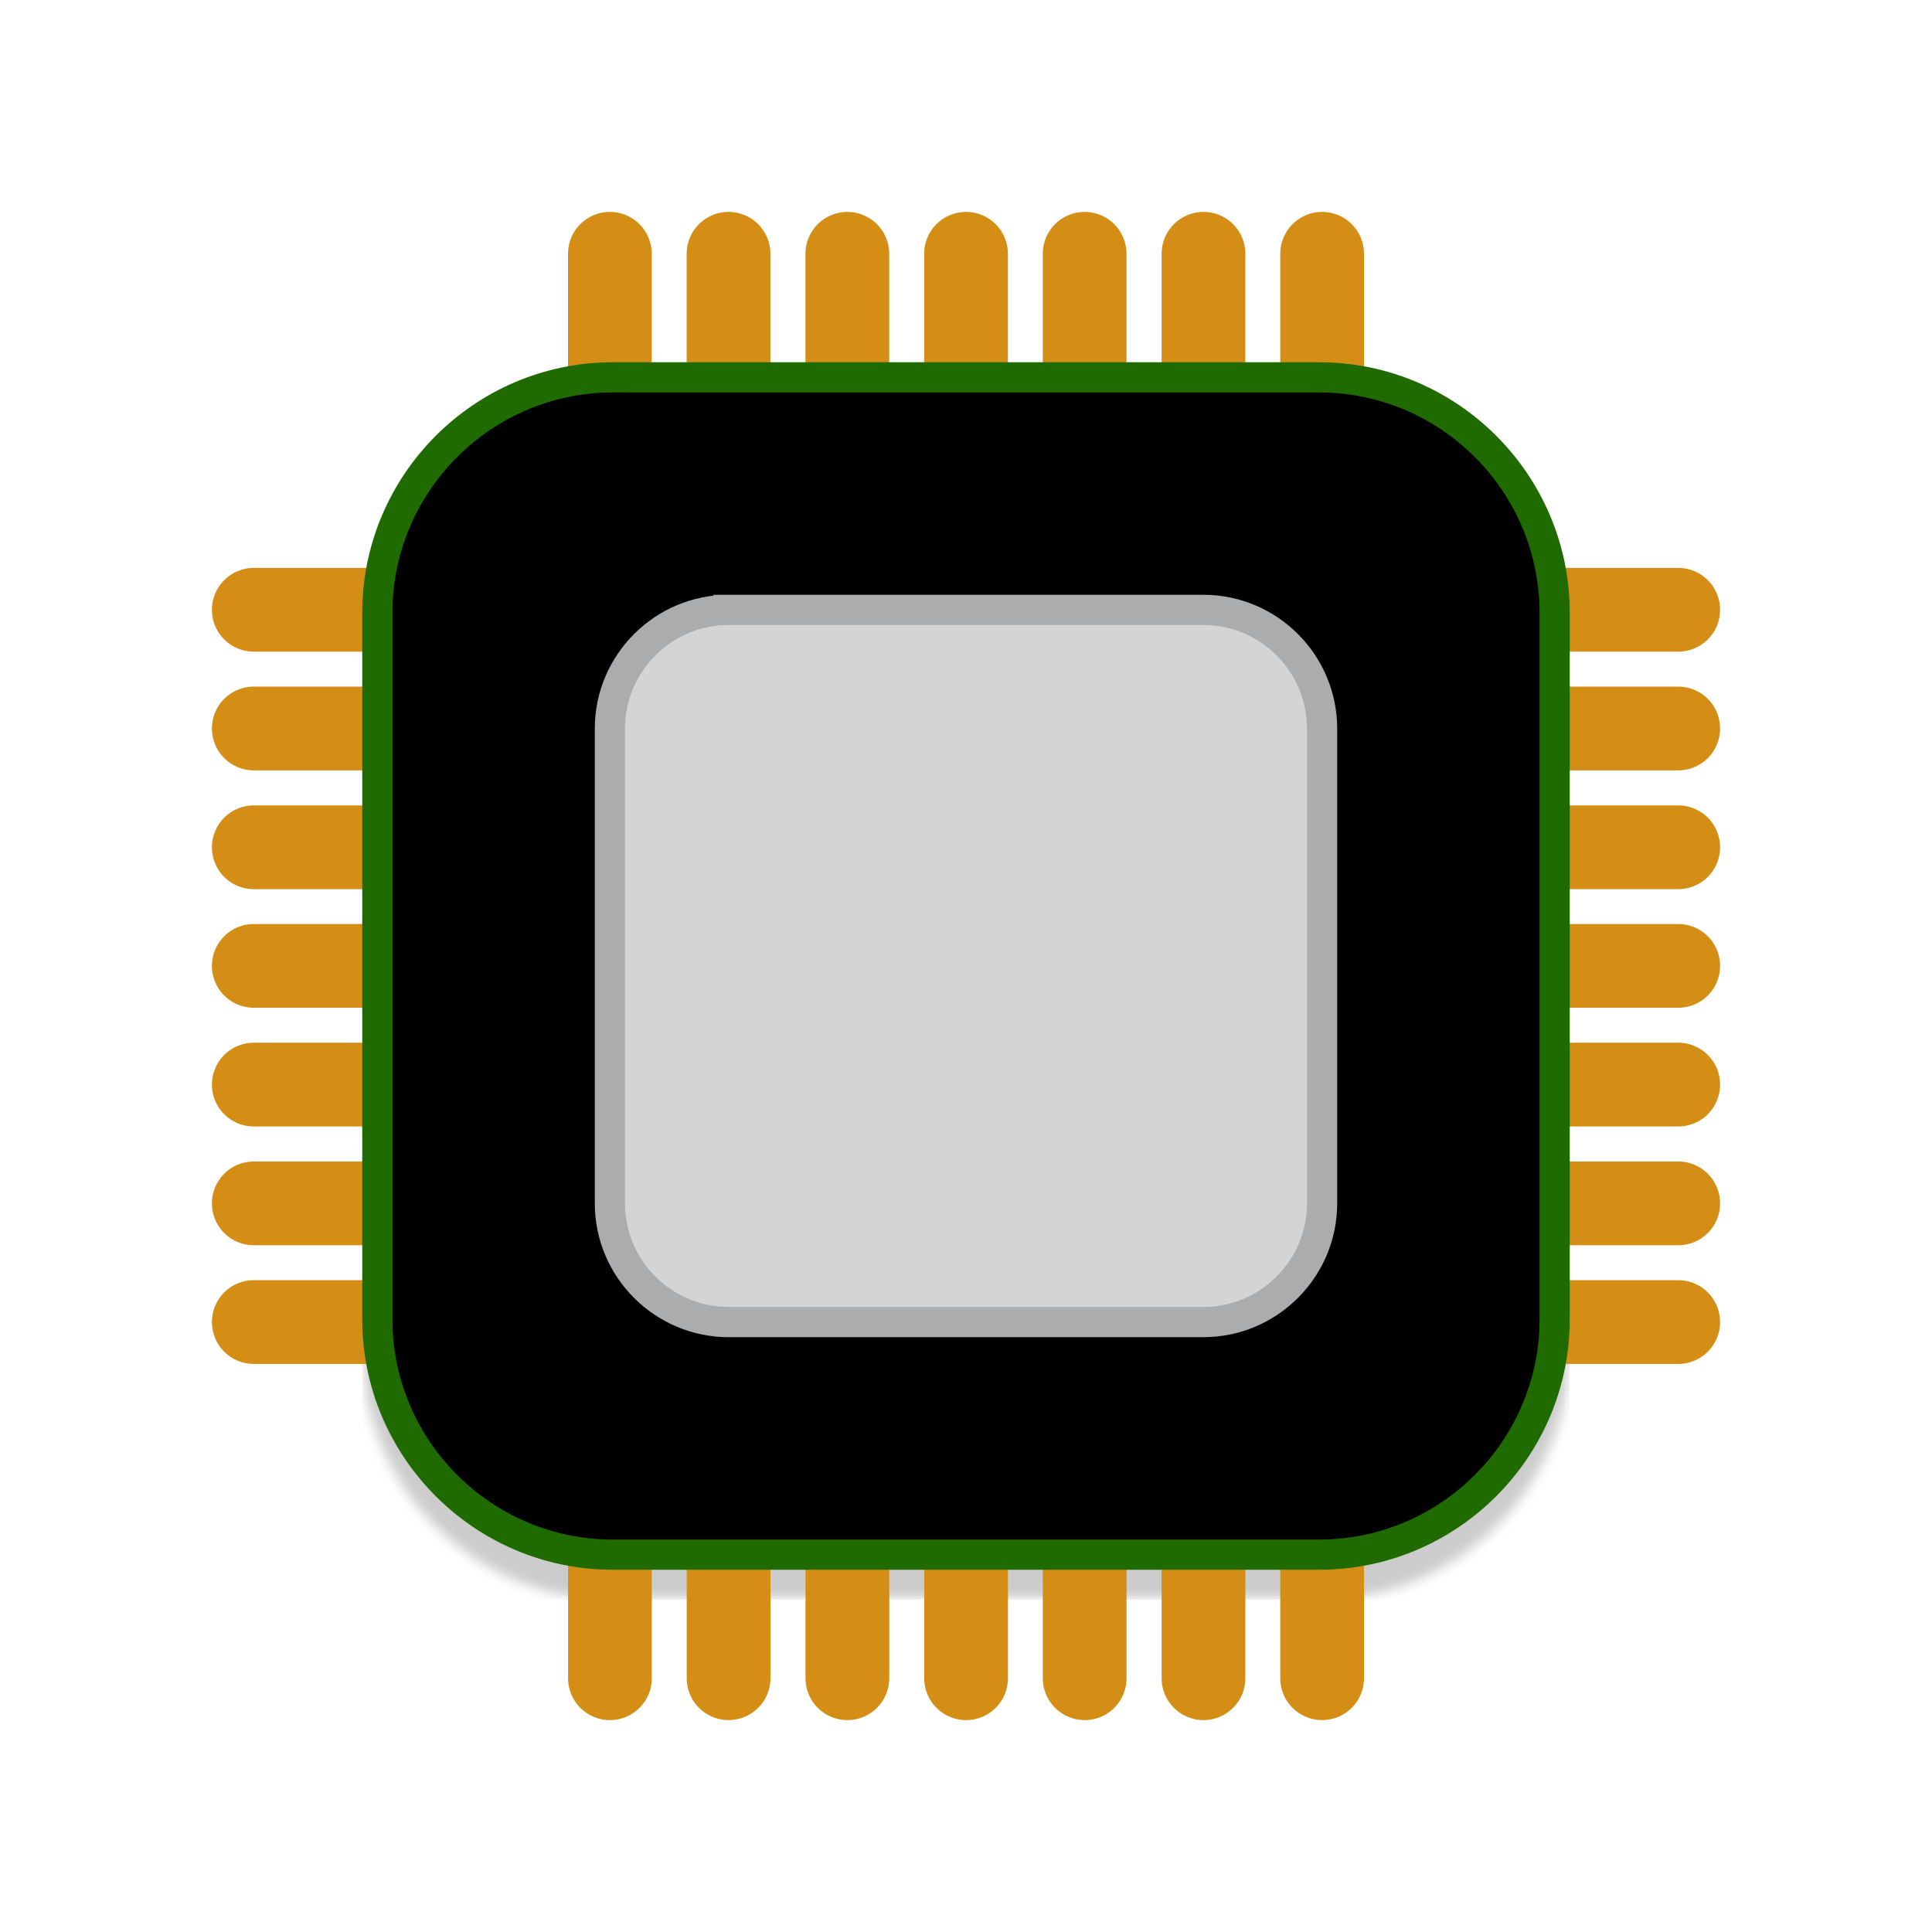
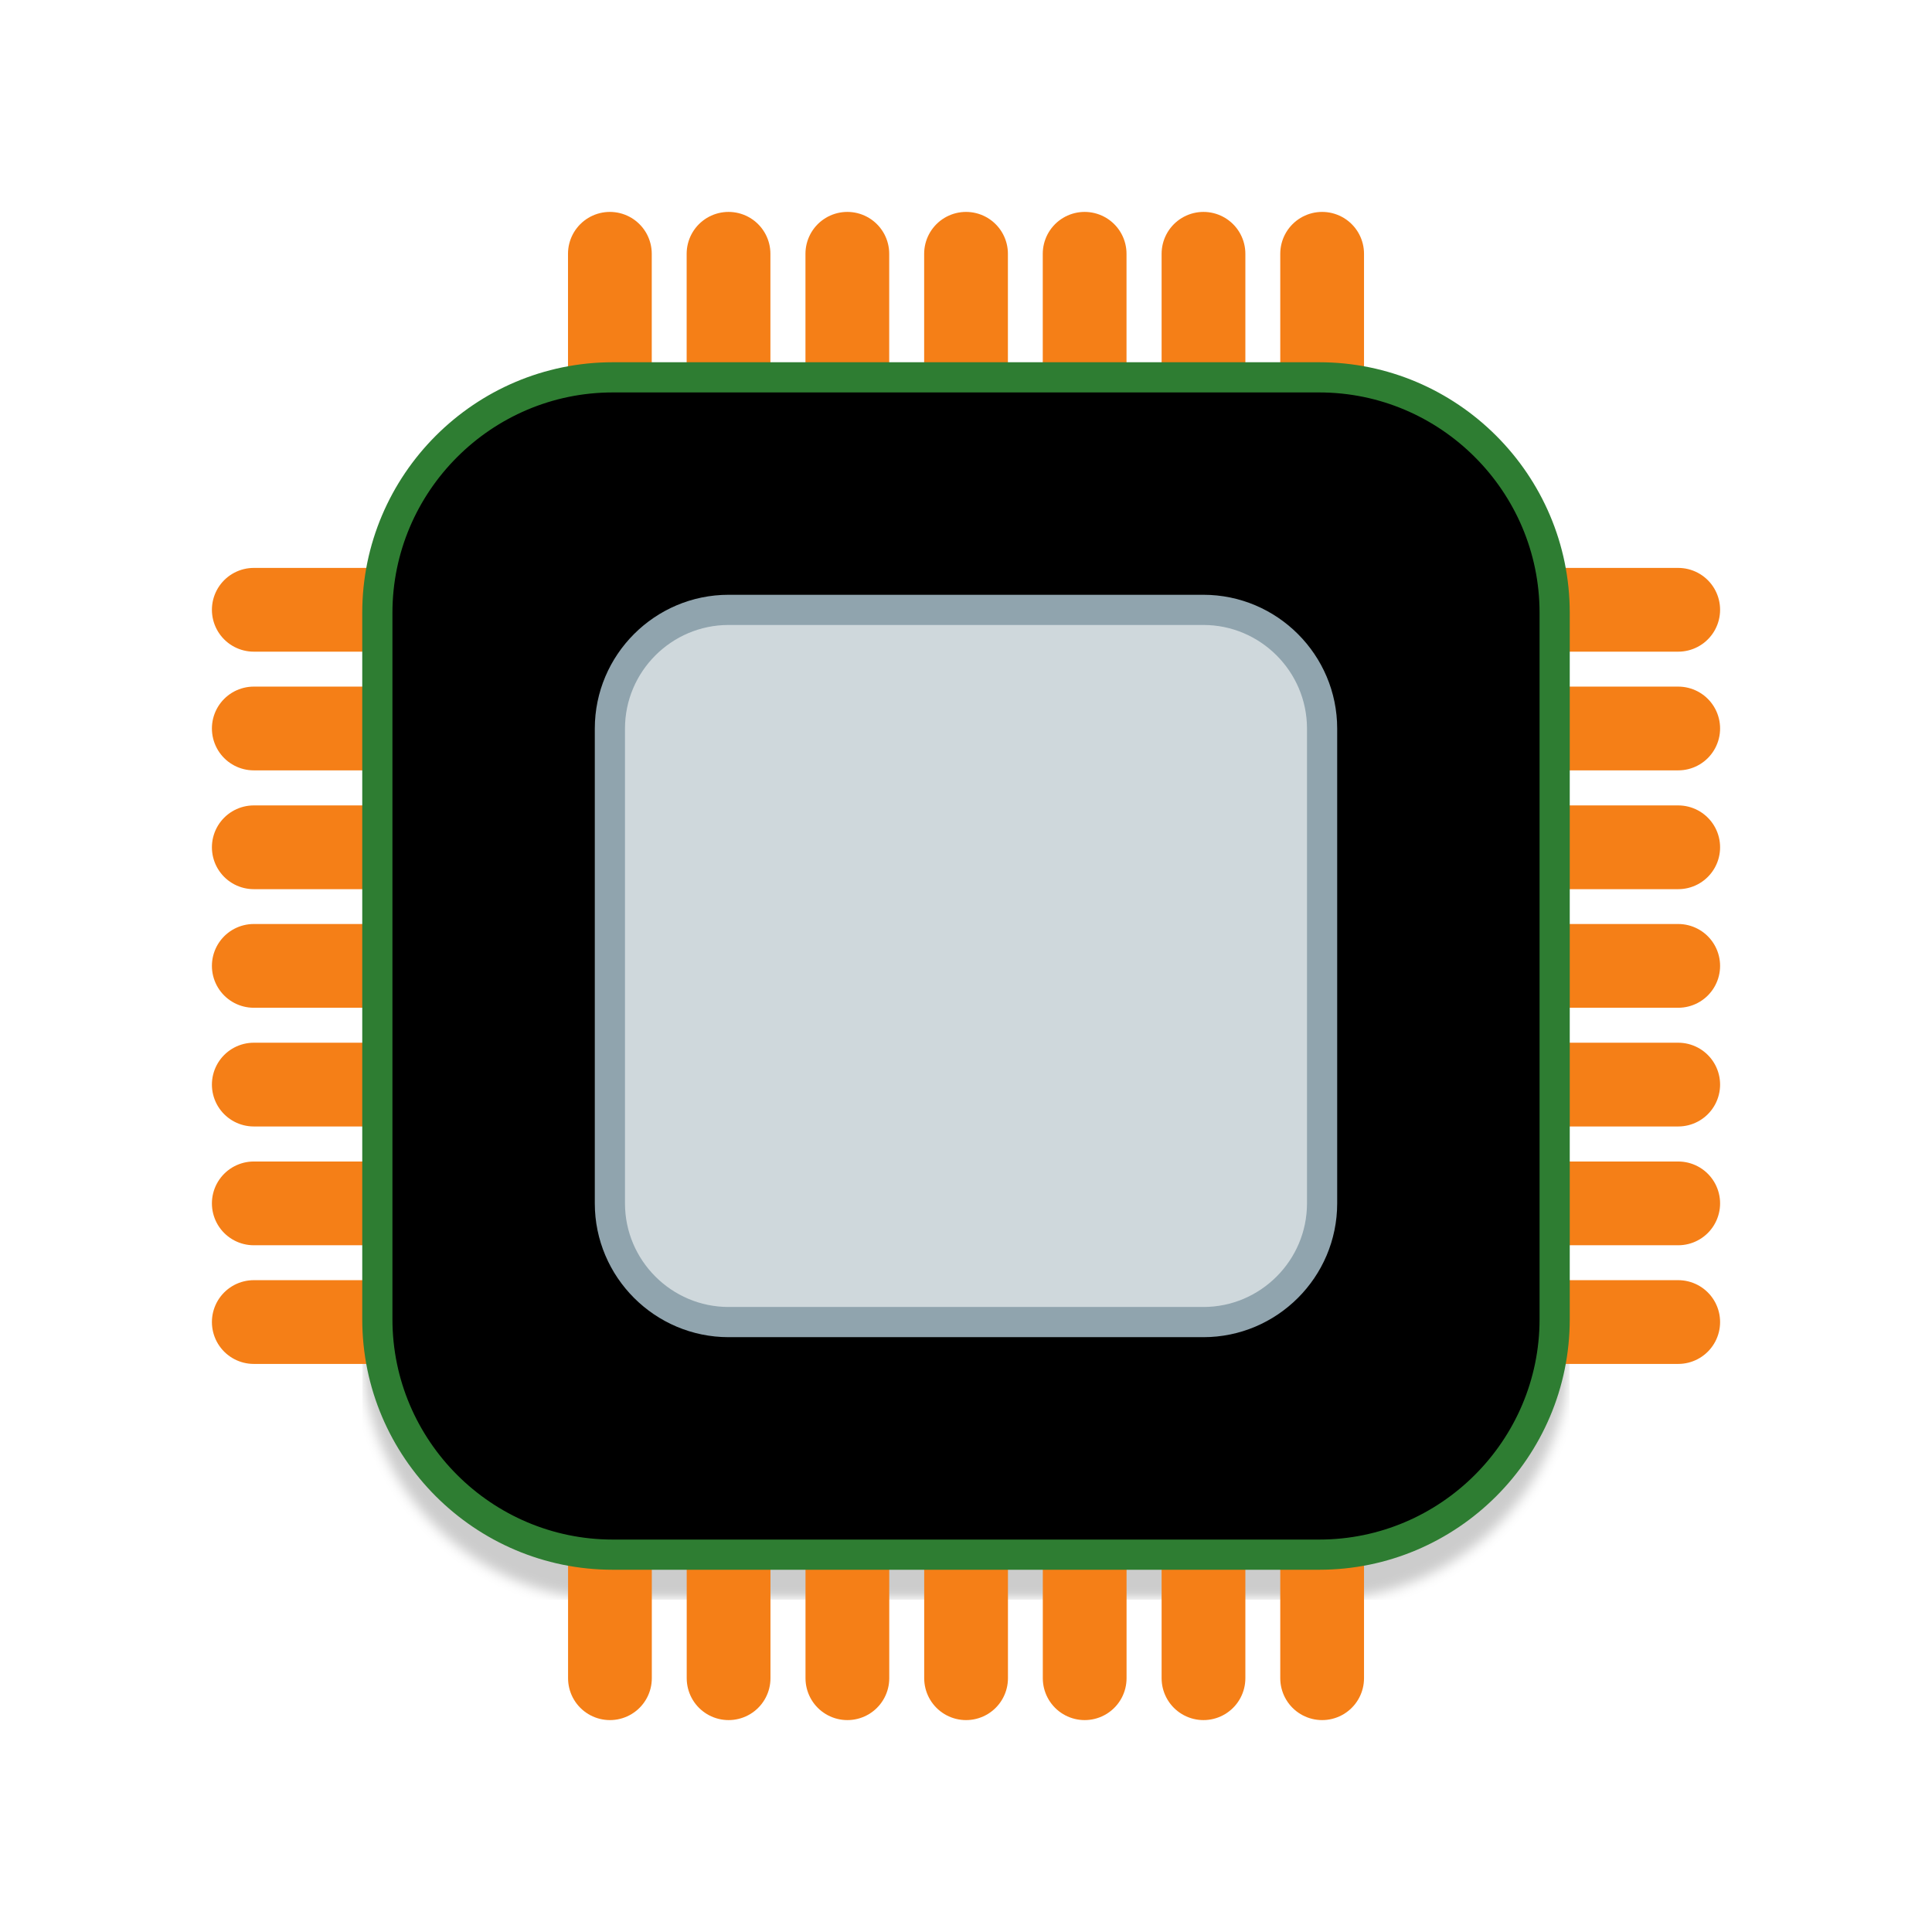
<svg xmlns="http://www.w3.org/2000/svg" id="svg7384" style="enable-background:new" height="128" width="128" version="1.1">
  <defs id="defs7386">
    <style id="style4492" type="text/css">
    .str0 {stroke:#4D4948;stroke-width:0.222}
    .str1 {stroke:#00923F;stroke-width:0.887}
    .str2 {stroke:#E77817;stroke-width:0.887;stroke-linecap:round}
    .fil2 {fill:none}
    .fil0 {fill:#4D4948}
    .fil1 {fill:#B6DDC7}
  </style>
    <filter style="color-interpolation-filters:sRGB" id="filter5108" x="-0.012" width="1.024" y="-0.012" height="1.024">
      <feGaussianBlur stdDeviation="0.195" id="feGaussianBlur5110" />
    </filter>
  </defs>
-   <path style="clip-rule:evenodd;opacity:0.2;fill:#000000;fill-rule:evenodd;stroke:#000000;stroke-width:1;stroke-miterlimit:4;stroke-dasharray:none;filter:url(#filter5108);image-rendering:optimizeQuality;shape-rendering:geometricPrecision;text-rendering:geometricPrecision;enable-background:new" id="_89802448-2" d="m 20.3,13.5 h 23.4 c 4.296,0 7.8,3.504 7.8,7.8 v 23.4 c 0,4.296 -3.504,7.8 -7.8,7.8 H 20.3 c -4.296,0 -7.8,-3.504 -7.8,-7.8 V 21.3 c 0,-4.296 3.504,-7.8 7.8,-7.8 z" class="fil0 str0" transform="scale(2)" />
-   <line style="clip-rule:evenodd;fill:none;fill-rule:evenodd;stroke:#d48e15;stroke-width:5.549;stroke-linecap:round;image-rendering:optimizeQuality;shape-rendering:geometricPrecision;text-rendering:geometricPrecision" id="_88823912" y2="79.727" class="fil2 str2" x2="16.814" y1="79.727" x1="24.678" />
-   <line style="clip-rule:evenodd;fill:none;fill-rule:evenodd;stroke:#d48e15;stroke-width:5.549;stroke-linecap:round;image-rendering:optimizeQuality;shape-rendering:geometricPrecision;text-rendering:geometricPrecision" id="_88736048" y2="71.857" class="fil2 str2" x2="16.814" y1="71.857" x1="24.678" />
-   <line style="clip-rule:evenodd;fill:none;fill-rule:evenodd;stroke:#d48e15;stroke-width:5.549;stroke-linecap:round;image-rendering:optimizeQuality;shape-rendering:geometricPrecision;text-rendering:geometricPrecision" id="_88143736" y2="56.135" class="fil2 str2" x2="16.814" y1="56.135" x1="24.678" />
-   <line style="clip-rule:evenodd;fill:none;fill-rule:evenodd;stroke:#d48e15;stroke-width:5.549;stroke-linecap:round;image-rendering:optimizeQuality;shape-rendering:geometricPrecision;text-rendering:geometricPrecision" id="_48273904" y2="63.992" class="fil2 str2" x2="16.814" y1="63.992" x1="24.678" />
-   <line style="clip-rule:evenodd;fill:none;fill-rule:evenodd;stroke:#d48e15;stroke-width:5.549;stroke-linecap:round;image-rendering:optimizeQuality;shape-rendering:geometricPrecision;text-rendering:geometricPrecision" id="_89716888" y2="48.264" class="fil2 str2" x2="16.814" y1="48.264" x1="24.678" />
-   <line style="clip-rule:evenodd;fill:none;fill-rule:evenodd;stroke:#d48e15;stroke-width:5.549;stroke-linecap:round;image-rendering:optimizeQuality;shape-rendering:geometricPrecision;text-rendering:geometricPrecision" id="_48937520" y2="40.4" class="fil2 str2" x2="16.814" y1="40.4" x1="24.678" />
-   <line style="clip-rule:evenodd;fill:none;fill-rule:evenodd;stroke:#d48e15;stroke-width:5.549;stroke-linecap:round;image-rendering:optimizeQuality;shape-rendering:geometricPrecision;text-rendering:geometricPrecision" id="_89602488" y2="87.589" class="fil2 str2" x2="16.814" y1="87.589" x1="24.678" />
-   <line style="clip-rule:evenodd;fill:none;fill-rule:evenodd;stroke:#d48e15;stroke-width:5.549;stroke-linecap:round;image-rendering:optimizeQuality;shape-rendering:geometricPrecision;text-rendering:geometricPrecision" id="_89828912" y2="79.727" class="fil2 str2" x2="103.318" y1="79.727" x1="111.186" />
-   <line style="clip-rule:evenodd;fill:none;fill-rule:evenodd;stroke:#d48e15;stroke-width:5.549;stroke-linecap:round;image-rendering:optimizeQuality;shape-rendering:geometricPrecision;text-rendering:geometricPrecision" id="_89543800" y2="71.857" class="fil2 str2" x2="103.318" y1="71.857" x1="111.186" />
-   <line style="clip-rule:evenodd;fill:none;fill-rule:evenodd;stroke:#d48e15;stroke-width:5.549;stroke-linecap:round;image-rendering:optimizeQuality;shape-rendering:geometricPrecision;text-rendering:geometricPrecision" id="_89561224" y2="56.135" class="fil2 str2" x2="103.318" y1="56.135" x1="111.186" />
-   <line style="clip-rule:evenodd;fill:none;fill-rule:evenodd;stroke:#d48e15;stroke-width:5.549;stroke-linecap:round;image-rendering:optimizeQuality;shape-rendering:geometricPrecision;text-rendering:geometricPrecision" id="_89921928" y2="63.992" class="fil2 str2" x2="103.318" y1="63.992" x1="111.186" />
-   <line style="clip-rule:evenodd;fill:none;fill-rule:evenodd;stroke:#d48e15;stroke-width:5.549;stroke-linecap:round;image-rendering:optimizeQuality;shape-rendering:geometricPrecision;text-rendering:geometricPrecision" id="_88834840" y2="48.264" class="fil2 str2" x2="103.318" y1="48.264" x1="111.186" />
-   <line style="clip-rule:evenodd;fill:none;fill-rule:evenodd;stroke:#d48e15;stroke-width:5.549;stroke-linecap:round;image-rendering:optimizeQuality;shape-rendering:geometricPrecision;text-rendering:geometricPrecision" id="_89246736" y2="40.4" class="fil2 str2" x2="103.318" y1="40.4" x1="111.186" />
-   <line style="clip-rule:evenodd;fill:none;fill-rule:evenodd;stroke:#d48e15;stroke-width:5.549;stroke-linecap:round;image-rendering:optimizeQuality;shape-rendering:geometricPrecision;text-rendering:geometricPrecision" id="_88756544" y2="87.589" class="fil2 str2" x2="103.318" y1="87.589" x1="111.186" />
-   <line style="clip-rule:evenodd;fill:none;fill-rule:evenodd;stroke:#d48e15;stroke-width:5.549;stroke-linecap:round;image-rendering:optimizeQuality;shape-rendering:geometricPrecision;text-rendering:geometricPrecision" id="_89076960" y2="103.318" class="fil2 str2" x2="48.271" y1="111.186" x1="48.271" />
-   <line style="clip-rule:evenodd;fill:none;fill-rule:evenodd;stroke:#d48e15;stroke-width:5.549;stroke-linecap:round;image-rendering:optimizeQuality;shape-rendering:geometricPrecision;text-rendering:geometricPrecision" id="_48963016" y2="103.318" class="fil2 str2" x2="56.141" y1="111.186" x1="56.141" />
-   <line style="clip-rule:evenodd;fill:none;fill-rule:evenodd;stroke:#d48e15;stroke-width:5.549;stroke-linecap:round;image-rendering:optimizeQuality;shape-rendering:geometricPrecision;text-rendering:geometricPrecision" id="_48844704" y2="103.318" class="fil2 str2" x2="71.863" y1="111.186" x1="71.863" />
-   <line style="clip-rule:evenodd;fill:none;fill-rule:evenodd;stroke:#d48e15;stroke-width:5.549;stroke-linecap:round;image-rendering:optimizeQuality;shape-rendering:geometricPrecision;text-rendering:geometricPrecision" id="_88113480" y2="103.318" class="fil2 str2" x2="64.005" y1="111.186" x1="64.005" />
-   <line style="clip-rule:evenodd;fill:none;fill-rule:evenodd;stroke:#d48e15;stroke-width:5.549;stroke-linecap:round;image-rendering:optimizeQuality;shape-rendering:geometricPrecision;text-rendering:geometricPrecision" id="_89775784" y2="103.318" class="fil2 str2" x2="79.734" y1="111.186" x1="79.734" />
-   <line style="clip-rule:evenodd;fill:none;fill-rule:evenodd;stroke:#d48e15;stroke-width:5.549;stroke-linecap:round;image-rendering:optimizeQuality;shape-rendering:geometricPrecision;text-rendering:geometricPrecision" id="_90153440" y2="103.318" class="fil2 str2" x2="87.595" y1="111.186" x1="87.595" />
-   <line style="clip-rule:evenodd;fill:none;fill-rule:evenodd;stroke:#d48e15;stroke-width:5.549;stroke-linecap:round;image-rendering:optimizeQuality;shape-rendering:geometricPrecision;text-rendering:geometricPrecision" id="_89263648" y2="103.318" class="fil2 str2" x2="40.41" y1="111.186" x1="40.41" />
-   <line style="clip-rule:evenodd;fill:none;fill-rule:evenodd;stroke:#d48e15;stroke-width:5.549;stroke-linecap:round;image-rendering:optimizeQuality;shape-rendering:geometricPrecision;text-rendering:geometricPrecision" id="_87389504" y2="16.814" class="fil2 str2" x2="48.267" y1="24.678" x1="48.267" />
-   <line style="clip-rule:evenodd;fill:none;fill-rule:evenodd;stroke:#d48e15;stroke-width:5.549;stroke-linecap:round;image-rendering:optimizeQuality;shape-rendering:geometricPrecision;text-rendering:geometricPrecision" id="_89109736" y2="16.814" class="fil2 str2" x2="56.138" y1="24.678" x1="56.138" />
-   <line style="clip-rule:evenodd;fill:none;fill-rule:evenodd;stroke:#d48e15;stroke-width:5.549;stroke-linecap:round;image-rendering:optimizeQuality;shape-rendering:geometricPrecision;text-rendering:geometricPrecision" id="_89134072" y2="16.814" class="fil2 str2" x2="71.86" y1="24.678" x1="71.86" />
-   <line style="clip-rule:evenodd;fill:none;fill-rule:evenodd;stroke:#d48e15;stroke-width:5.549;stroke-linecap:round;image-rendering:optimizeQuality;shape-rendering:geometricPrecision;text-rendering:geometricPrecision" id="_87133032" y2="16.814" class="fil2 str2" x2="64.002" y1="24.678" x1="64.002" />
-   <line style="clip-rule:evenodd;fill:none;fill-rule:evenodd;stroke:#d48e15;stroke-width:5.549;stroke-linecap:round;image-rendering:optimizeQuality;shape-rendering:geometricPrecision;text-rendering:geometricPrecision" id="_46320336" y2="16.814" class="fil2 str2" x2="79.734" y1="24.678" x1="79.734" />
-   <line style="clip-rule:evenodd;fill:none;fill-rule:evenodd;stroke:#d48e15;stroke-width:5.549;stroke-linecap:round;image-rendering:optimizeQuality;shape-rendering:geometricPrecision;text-rendering:geometricPrecision" id="_49016112" y2="16.814" class="fil2 str2" x2="87.595" y1="24.678" x1="87.595" />
-   <line style="clip-rule:evenodd;fill:none;fill-rule:evenodd;stroke:#d48e15;stroke-width:5.549;stroke-linecap:round;image-rendering:optimizeQuality;shape-rendering:geometricPrecision;text-rendering:geometricPrecision" id="_89046112" y2="16.814" class="fil2 str2" x2="40.406" y1="24.678" x1="40.406" />
-   <path style="clip-rule:evenodd;fill:#000000;fill-rule:evenodd;stroke:#206b00;stroke-width:2;stroke-miterlimit:4;stroke-dasharray:none;image-rendering:optimizeQuality;shape-rendering:geometricPrecision;text-rendering:geometricPrecision" id="_89802448" d="m 40.6,25 h 46.8 c 8.593,0 15.6,7.008 15.6,15.6 v 46.8 c 0,8.593 -7.008,15.6 -15.6,15.6 H 40.6 c -8.593,0 -15.6,-7.008 -15.6,-15.6 V 40.6 c 0,-8.593 7.008,-15.6 15.6,-15.6 z" class="fil0 str0" />
-   <path style="clip-rule:evenodd;fill:#d4d4d4;fill-rule:evenodd;stroke:#abacae;stroke-width:2;stroke-miterlimit:4;stroke-dasharray:none;image-rendering:optimizeQuality;shape-rendering:geometricPrecision;text-rendering:geometricPrecision" id="_90022912" d="m 48.271,40.406 h 31.457 c 4.332,0 7.864,3.533 7.864,7.864 v 31.457 c 0,4.332 -3.533,7.864 -7.864,7.864 H 48.271 c -4.332,0 -7.864,-3.533 -7.864,-7.864 V 48.271 c 0,-4.332 3.533,-7.864 7.864,-7.864 z" class="fil1 str1" />
+   <path style="clip-rule:evenodd;opacity:0.2;fill:#000000;fill-rule:evenodd;stroke:#000000;stroke-width:1;stroke-miterlimit:4;stroke-dasharray:none;filter:url(#filter5108);image-rendering:optimizeQuality;shape-rendering:geometricPrecision;text-rendering:geometricPrecision;enable-background:new" id="_89802448-2" d="m 20.3,13.5 h 23.4 c 4.296,0 7.8,3.504 7.8,7.8 v 23.4 c 0,4.296 -3.504,7.8 -7.8,7.8 H 20.3 c -4.296,0 -7.8,-3.504 -7.8,-7.8 V 21.3 c 0,-4.296 3.504,-7.8 7.8,-7.8 z" class="fil0 str0" transform="matrix(2,0,0,2,0,-4e-6)" />
+   <line style="clip-rule:evenodd;fill:none;fill-rule:evenodd;stroke:#f57f17;stroke-width:5.549;stroke-linecap:round;image-rendering:optimizeQuality;shape-rendering:geometricPrecision;text-rendering:geometricPrecision" id="_88823912" y2="79.727" class="fil2 str2" x2="16.814" y1="79.727" x1="24.678" />
+   <line style="clip-rule:evenodd;fill:none;fill-rule:evenodd;stroke:#f57f17;stroke-width:5.549;stroke-linecap:round;image-rendering:optimizeQuality;shape-rendering:geometricPrecision;text-rendering:geometricPrecision" id="_88736048" y2="71.857" class="fil2 str2" x2="16.814" y1="71.857" x1="24.678" />
+   <line style="clip-rule:evenodd;fill:none;fill-rule:evenodd;stroke:#f57f17;stroke-width:5.549;stroke-linecap:round;image-rendering:optimizeQuality;shape-rendering:geometricPrecision;text-rendering:geometricPrecision" id="_88143736" y2="56.135" class="fil2 str2" x2="16.814" y1="56.135" x1="24.678" />
+   <line style="clip-rule:evenodd;fill:none;fill-rule:evenodd;stroke:#f57f17;stroke-width:5.549;stroke-linecap:round;image-rendering:optimizeQuality;shape-rendering:geometricPrecision;text-rendering:geometricPrecision" id="_48273904" y2="63.992" class="fil2 str2" x2="16.814" y1="63.992" x1="24.678" />
+   <line style="clip-rule:evenodd;fill:none;fill-rule:evenodd;stroke:#f57f17;stroke-width:5.549;stroke-linecap:round;image-rendering:optimizeQuality;shape-rendering:geometricPrecision;text-rendering:geometricPrecision" id="_89716888" y2="48.264" class="fil2 str2" x2="16.814" y1="48.264" x1="24.678" />
+   <line style="clip-rule:evenodd;fill:none;fill-rule:evenodd;stroke:#f57f17;stroke-width:5.549;stroke-linecap:round;image-rendering:optimizeQuality;shape-rendering:geometricPrecision;text-rendering:geometricPrecision" id="_48937520" y2="40.4" class="fil2 str2" x2="16.814" y1="40.4" x1="24.678" />
+   <line style="clip-rule:evenodd;fill:none;fill-rule:evenodd;stroke:#f57f17;stroke-width:5.549;stroke-linecap:round;image-rendering:optimizeQuality;shape-rendering:geometricPrecision;text-rendering:geometricPrecision" id="_89602488" y2="87.589" class="fil2 str2" x2="16.814" y1="87.589" x1="24.678" />
+   <line style="clip-rule:evenodd;fill:none;fill-rule:evenodd;stroke:#f57f17;stroke-width:5.549;stroke-linecap:round;image-rendering:optimizeQuality;shape-rendering:geometricPrecision;text-rendering:geometricPrecision" id="_89828912" y2="79.727" class="fil2 str2" x2="103.318" y1="79.727" x1="111.186" />
+   <line style="clip-rule:evenodd;fill:none;fill-rule:evenodd;stroke:#f57f17;stroke-width:5.549;stroke-linecap:round;image-rendering:optimizeQuality;shape-rendering:geometricPrecision;text-rendering:geometricPrecision" id="_89543800" y2="71.857" class="fil2 str2" x2="103.318" y1="71.857" x1="111.186" />
+   <line style="clip-rule:evenodd;fill:none;fill-rule:evenodd;stroke:#f57f17;stroke-width:5.549;stroke-linecap:round;image-rendering:optimizeQuality;shape-rendering:geometricPrecision;text-rendering:geometricPrecision" id="_89561224" y2="56.135" class="fil2 str2" x2="103.318" y1="56.135" x1="111.186" />
+   <line style="clip-rule:evenodd;fill:none;fill-rule:evenodd;stroke:#f57f17;stroke-width:5.549;stroke-linecap:round;image-rendering:optimizeQuality;shape-rendering:geometricPrecision;text-rendering:geometricPrecision" id="_89921928" y2="63.992" class="fil2 str2" x2="103.318" y1="63.992" x1="111.186" />
+   <line style="clip-rule:evenodd;fill:none;fill-rule:evenodd;stroke:#f57f17;stroke-width:5.549;stroke-linecap:round;image-rendering:optimizeQuality;shape-rendering:geometricPrecision;text-rendering:geometricPrecision" id="_88834840" y2="48.264" class="fil2 str2" x2="103.318" y1="48.264" x1="111.186" />
+   <line style="clip-rule:evenodd;fill:none;fill-rule:evenodd;stroke:#f57f17;stroke-width:5.549;stroke-linecap:round;image-rendering:optimizeQuality;shape-rendering:geometricPrecision;text-rendering:geometricPrecision" id="_89246736" y2="40.4" class="fil2 str2" x2="103.318" y1="40.4" x1="111.186" />
+   <line style="clip-rule:evenodd;fill:none;fill-rule:evenodd;stroke:#f57f17;stroke-width:5.549;stroke-linecap:round;image-rendering:optimizeQuality;shape-rendering:geometricPrecision;text-rendering:geometricPrecision" id="_88756544" y2="87.589" class="fil2 str2" x2="103.318" y1="87.589" x1="111.186" />
+   <line style="clip-rule:evenodd;fill:none;fill-rule:evenodd;stroke:#f57f17;stroke-width:5.549;stroke-linecap:round;image-rendering:optimizeQuality;shape-rendering:geometricPrecision;text-rendering:geometricPrecision" id="_89076960" y2="103.318" class="fil2 str2" x2="48.271" y1="111.186" x1="48.271" />
+   <line style="clip-rule:evenodd;fill:none;fill-rule:evenodd;stroke:#f57f17;stroke-width:5.549;stroke-linecap:round;image-rendering:optimizeQuality;shape-rendering:geometricPrecision;text-rendering:geometricPrecision" id="_48963016" y2="103.318" class="fil2 str2" x2="56.141" y1="111.186" x1="56.141" />
+   <line style="clip-rule:evenodd;fill:none;fill-rule:evenodd;stroke:#f57f17;stroke-width:5.549;stroke-linecap:round;image-rendering:optimizeQuality;shape-rendering:geometricPrecision;text-rendering:geometricPrecision" id="_48844704" y2="103.318" class="fil2 str2" x2="71.863" y1="111.186" x1="71.863" />
+   <line style="clip-rule:evenodd;fill:none;fill-rule:evenodd;stroke:#f57f17;stroke-width:5.549;stroke-linecap:round;image-rendering:optimizeQuality;shape-rendering:geometricPrecision;text-rendering:geometricPrecision" id="_88113480" y2="103.318" class="fil2 str2" x2="64.005" y1="111.186" x1="64.005" />
+   <line style="clip-rule:evenodd;fill:none;fill-rule:evenodd;stroke:#f57f17;stroke-width:5.549;stroke-linecap:round;image-rendering:optimizeQuality;shape-rendering:geometricPrecision;text-rendering:geometricPrecision" id="_89775784" y2="103.318" class="fil2 str2" x2="79.734" y1="111.186" x1="79.734" />
+   <line style="clip-rule:evenodd;fill:none;fill-rule:evenodd;stroke:#f57f17;stroke-width:5.549;stroke-linecap:round;image-rendering:optimizeQuality;shape-rendering:geometricPrecision;text-rendering:geometricPrecision" id="_90153440" y2="103.318" class="fil2 str2" x2="87.595" y1="111.186" x1="87.595" />
+   <line style="clip-rule:evenodd;fill:none;fill-rule:evenodd;stroke:#f57f17;stroke-width:5.549;stroke-linecap:round;image-rendering:optimizeQuality;shape-rendering:geometricPrecision;text-rendering:geometricPrecision" id="_89263648" y2="103.318" class="fil2 str2" x2="40.41" y1="111.186" x1="40.41" />
+   <line style="clip-rule:evenodd;fill:none;fill-rule:evenodd;stroke:#f57f17;stroke-width:5.549;stroke-linecap:round;image-rendering:optimizeQuality;shape-rendering:geometricPrecision;text-rendering:geometricPrecision" id="_87389504" y2="16.814" class="fil2 str2" x2="48.267" y1="24.678" x1="48.267" />
+   <line style="clip-rule:evenodd;fill:none;fill-rule:evenodd;stroke:#f57f17;stroke-width:5.549;stroke-linecap:round;image-rendering:optimizeQuality;shape-rendering:geometricPrecision;text-rendering:geometricPrecision" id="_89109736" y2="16.814" class="fil2 str2" x2="56.138" y1="24.678" x1="56.138" />
+   <line style="clip-rule:evenodd;fill:none;fill-rule:evenodd;stroke:#f57f17;stroke-width:5.549;stroke-linecap:round;image-rendering:optimizeQuality;shape-rendering:geometricPrecision;text-rendering:geometricPrecision" id="_89134072" y2="16.814" class="fil2 str2" x2="71.86" y1="24.678" x1="71.86" />
+   <line style="clip-rule:evenodd;fill:none;fill-rule:evenodd;stroke:#f57f17;stroke-width:5.549;stroke-linecap:round;image-rendering:optimizeQuality;shape-rendering:geometricPrecision;text-rendering:geometricPrecision" id="_87133032" y2="16.814" class="fil2 str2" x2="64.002" y1="24.678" x1="64.002" />
+   <line style="clip-rule:evenodd;fill:none;fill-rule:evenodd;stroke:#f57f17;stroke-width:5.549;stroke-linecap:round;image-rendering:optimizeQuality;shape-rendering:geometricPrecision;text-rendering:geometricPrecision" id="_46320336" y2="16.814" class="fil2 str2" x2="79.734" y1="24.678" x1="79.734" />
+   <line style="clip-rule:evenodd;fill:none;fill-rule:evenodd;stroke:#f57f17;stroke-width:5.549;stroke-linecap:round;image-rendering:optimizeQuality;shape-rendering:geometricPrecision;text-rendering:geometricPrecision" id="_49016112" y2="16.814" class="fil2 str2" x2="87.595" y1="24.678" x1="87.595" />
+   <line style="clip-rule:evenodd;fill:none;fill-rule:evenodd;stroke:#f57f17;stroke-width:5.549;stroke-linecap:round;image-rendering:optimizeQuality;shape-rendering:geometricPrecision;text-rendering:geometricPrecision" id="_89046112" y2="16.814" class="fil2 str2" x2="40.406" y1="24.678" x1="40.406" />
+   <path style="clip-rule:evenodd;fill:#000000;fill-rule:evenodd;stroke:#2e7d32;stroke-width:2;stroke-miterlimit:4;stroke-dasharray:none;image-rendering:optimizeQuality;shape-rendering:geometricPrecision;text-rendering:geometricPrecision" id="_89802448" d="m 40.6,25 h 46.8 c 8.593,0 15.6,7.008 15.6,15.6 v 46.8 c 0,8.593 -7.008,15.6 -15.6,15.6 H 40.6 c -8.593,0 -15.6,-7.008 -15.6,-15.6 V 40.6 c 0,-8.593 7.008,-15.6 15.6,-15.6 z" class="fil0 str0" />
+   <path style="clip-rule:evenodd;fill:#cfd8dc;fill-rule:evenodd;stroke:#90a4ae;stroke-width:2;stroke-miterlimit:4;stroke-dasharray:none;image-rendering:optimizeQuality;shape-rendering:geometricPrecision;text-rendering:geometricPrecision" id="_90022912" d="m 48.271,40.406 h 31.457 c 4.332,0 7.864,3.533 7.864,7.864 v 31.457 c 0,4.332 -3.533,7.864 -7.864,7.864 H 48.271 c -4.332,0 -7.864,-3.533 -7.864,-7.864 v -31.457 c 0,-4.332 3.533,-7.864 7.864,-7.864 z" class="fil1 str1" />
</svg>
